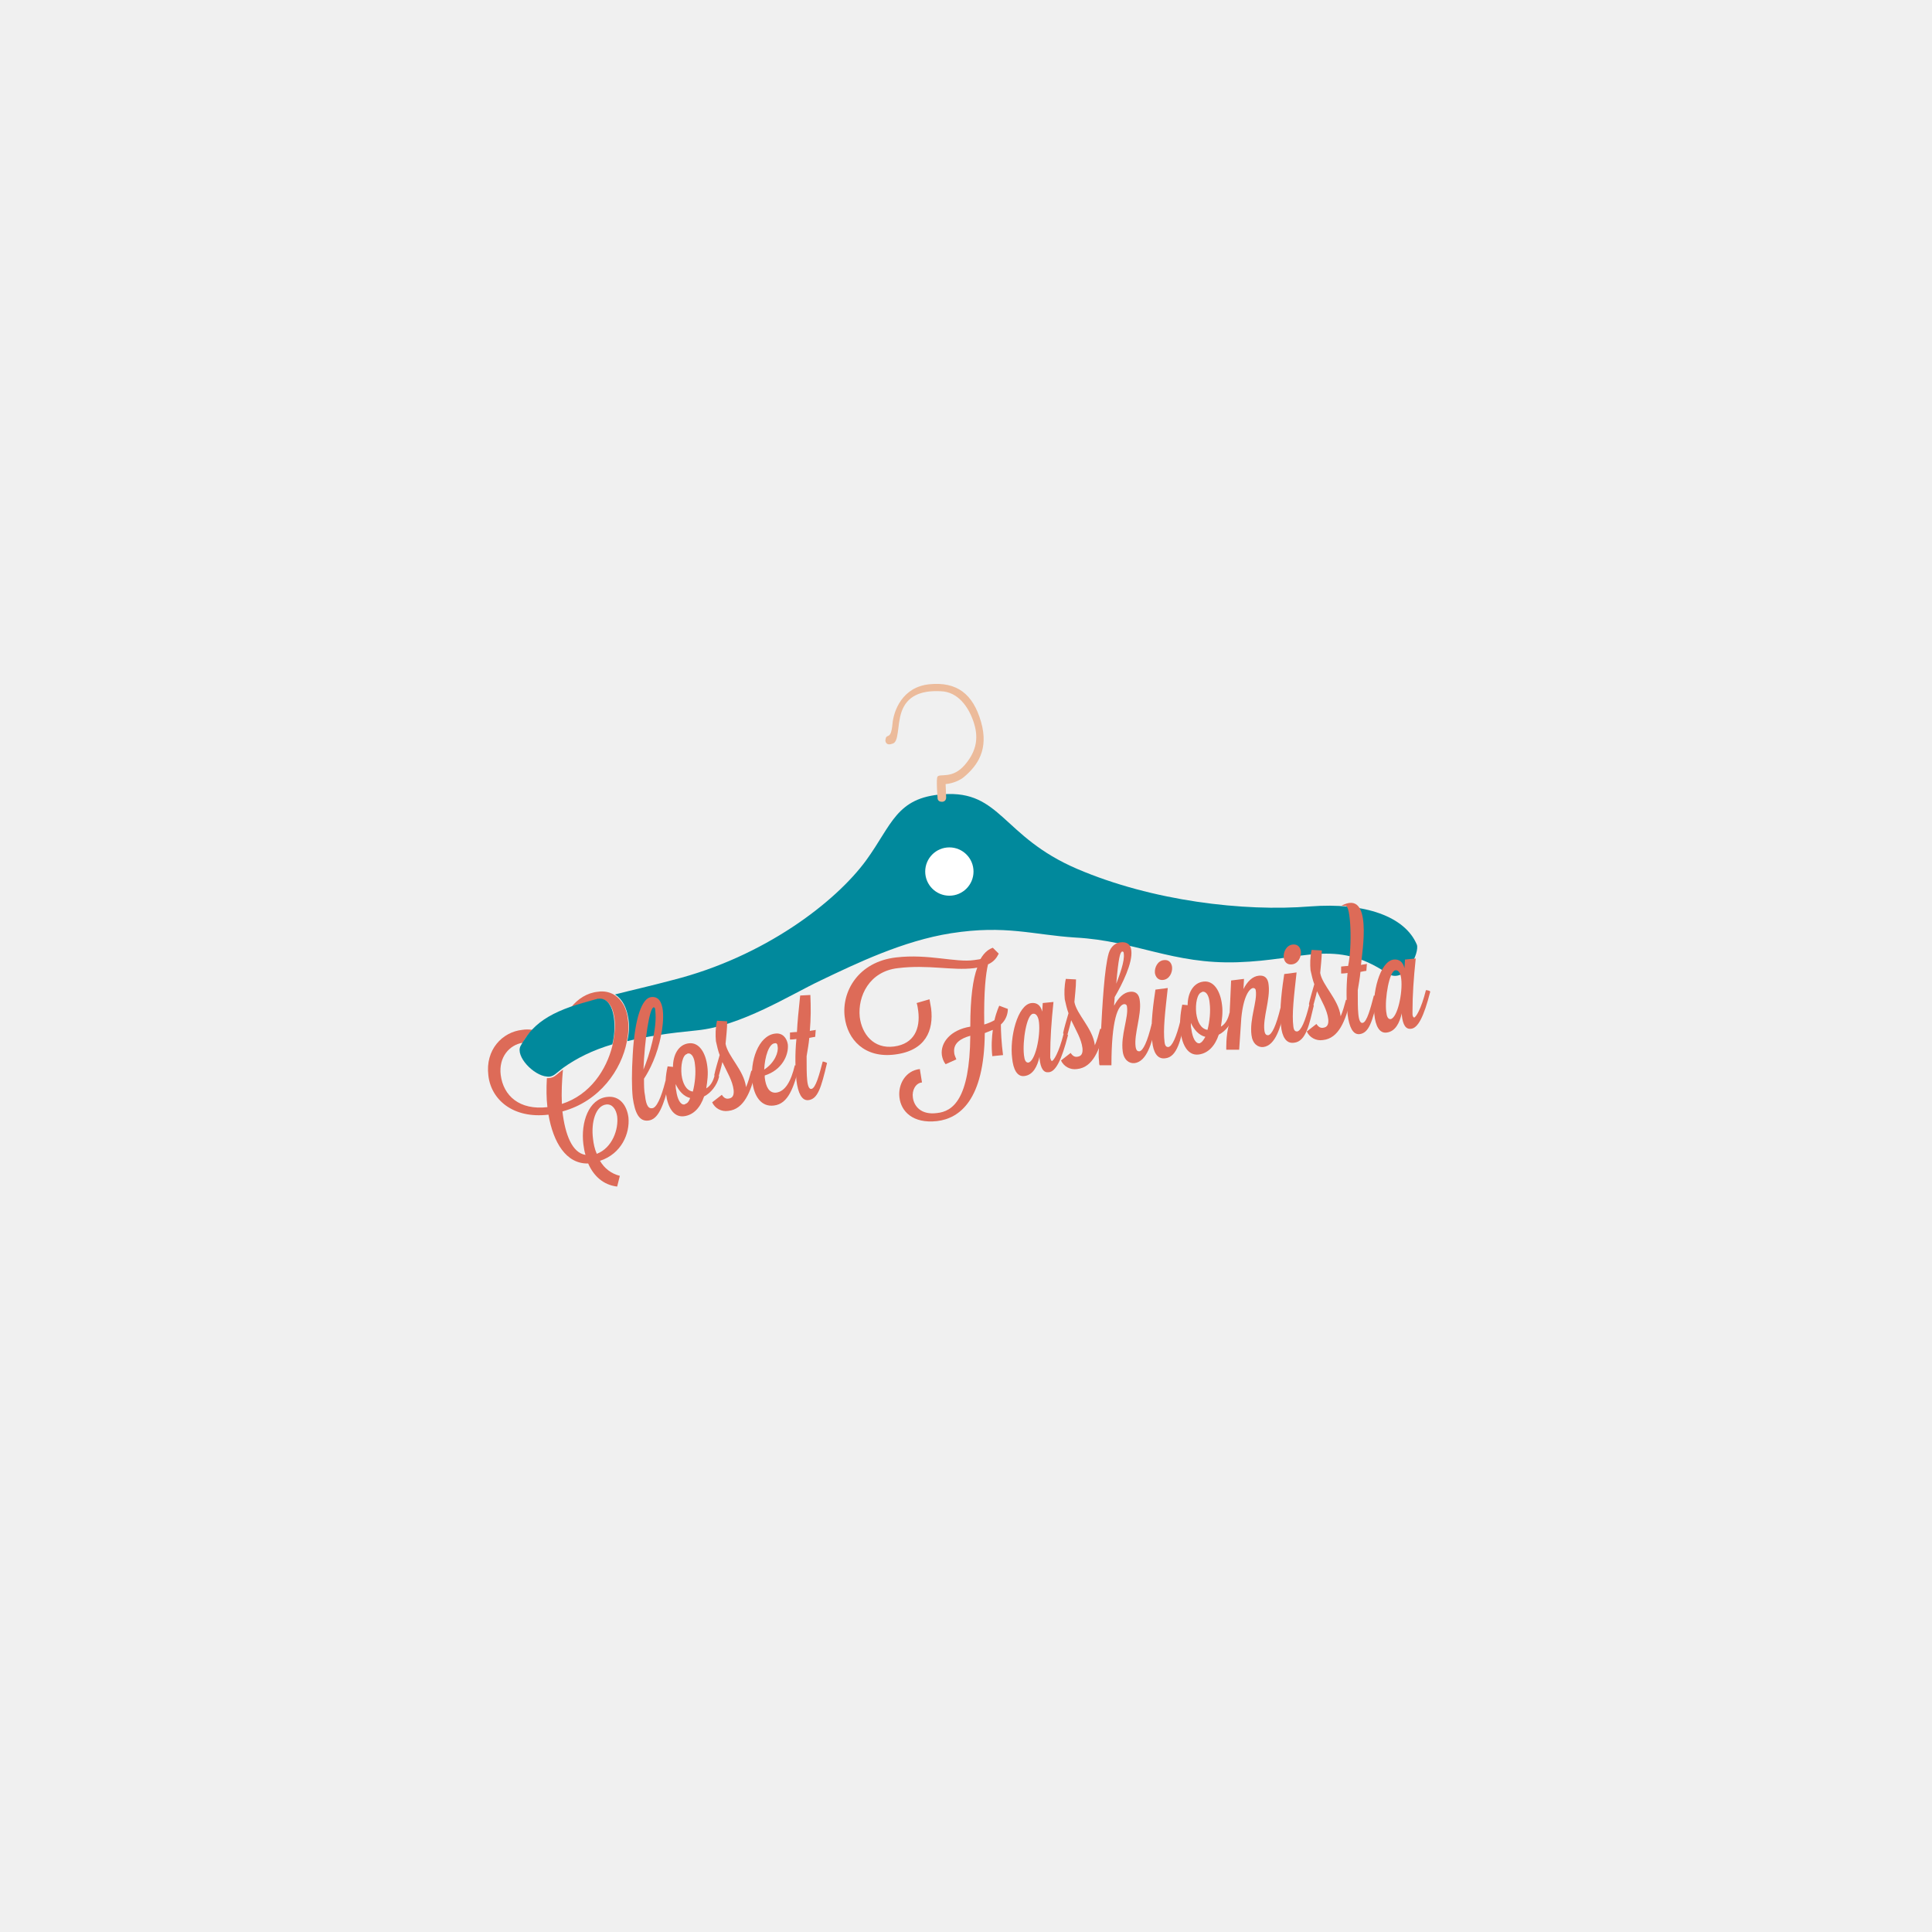
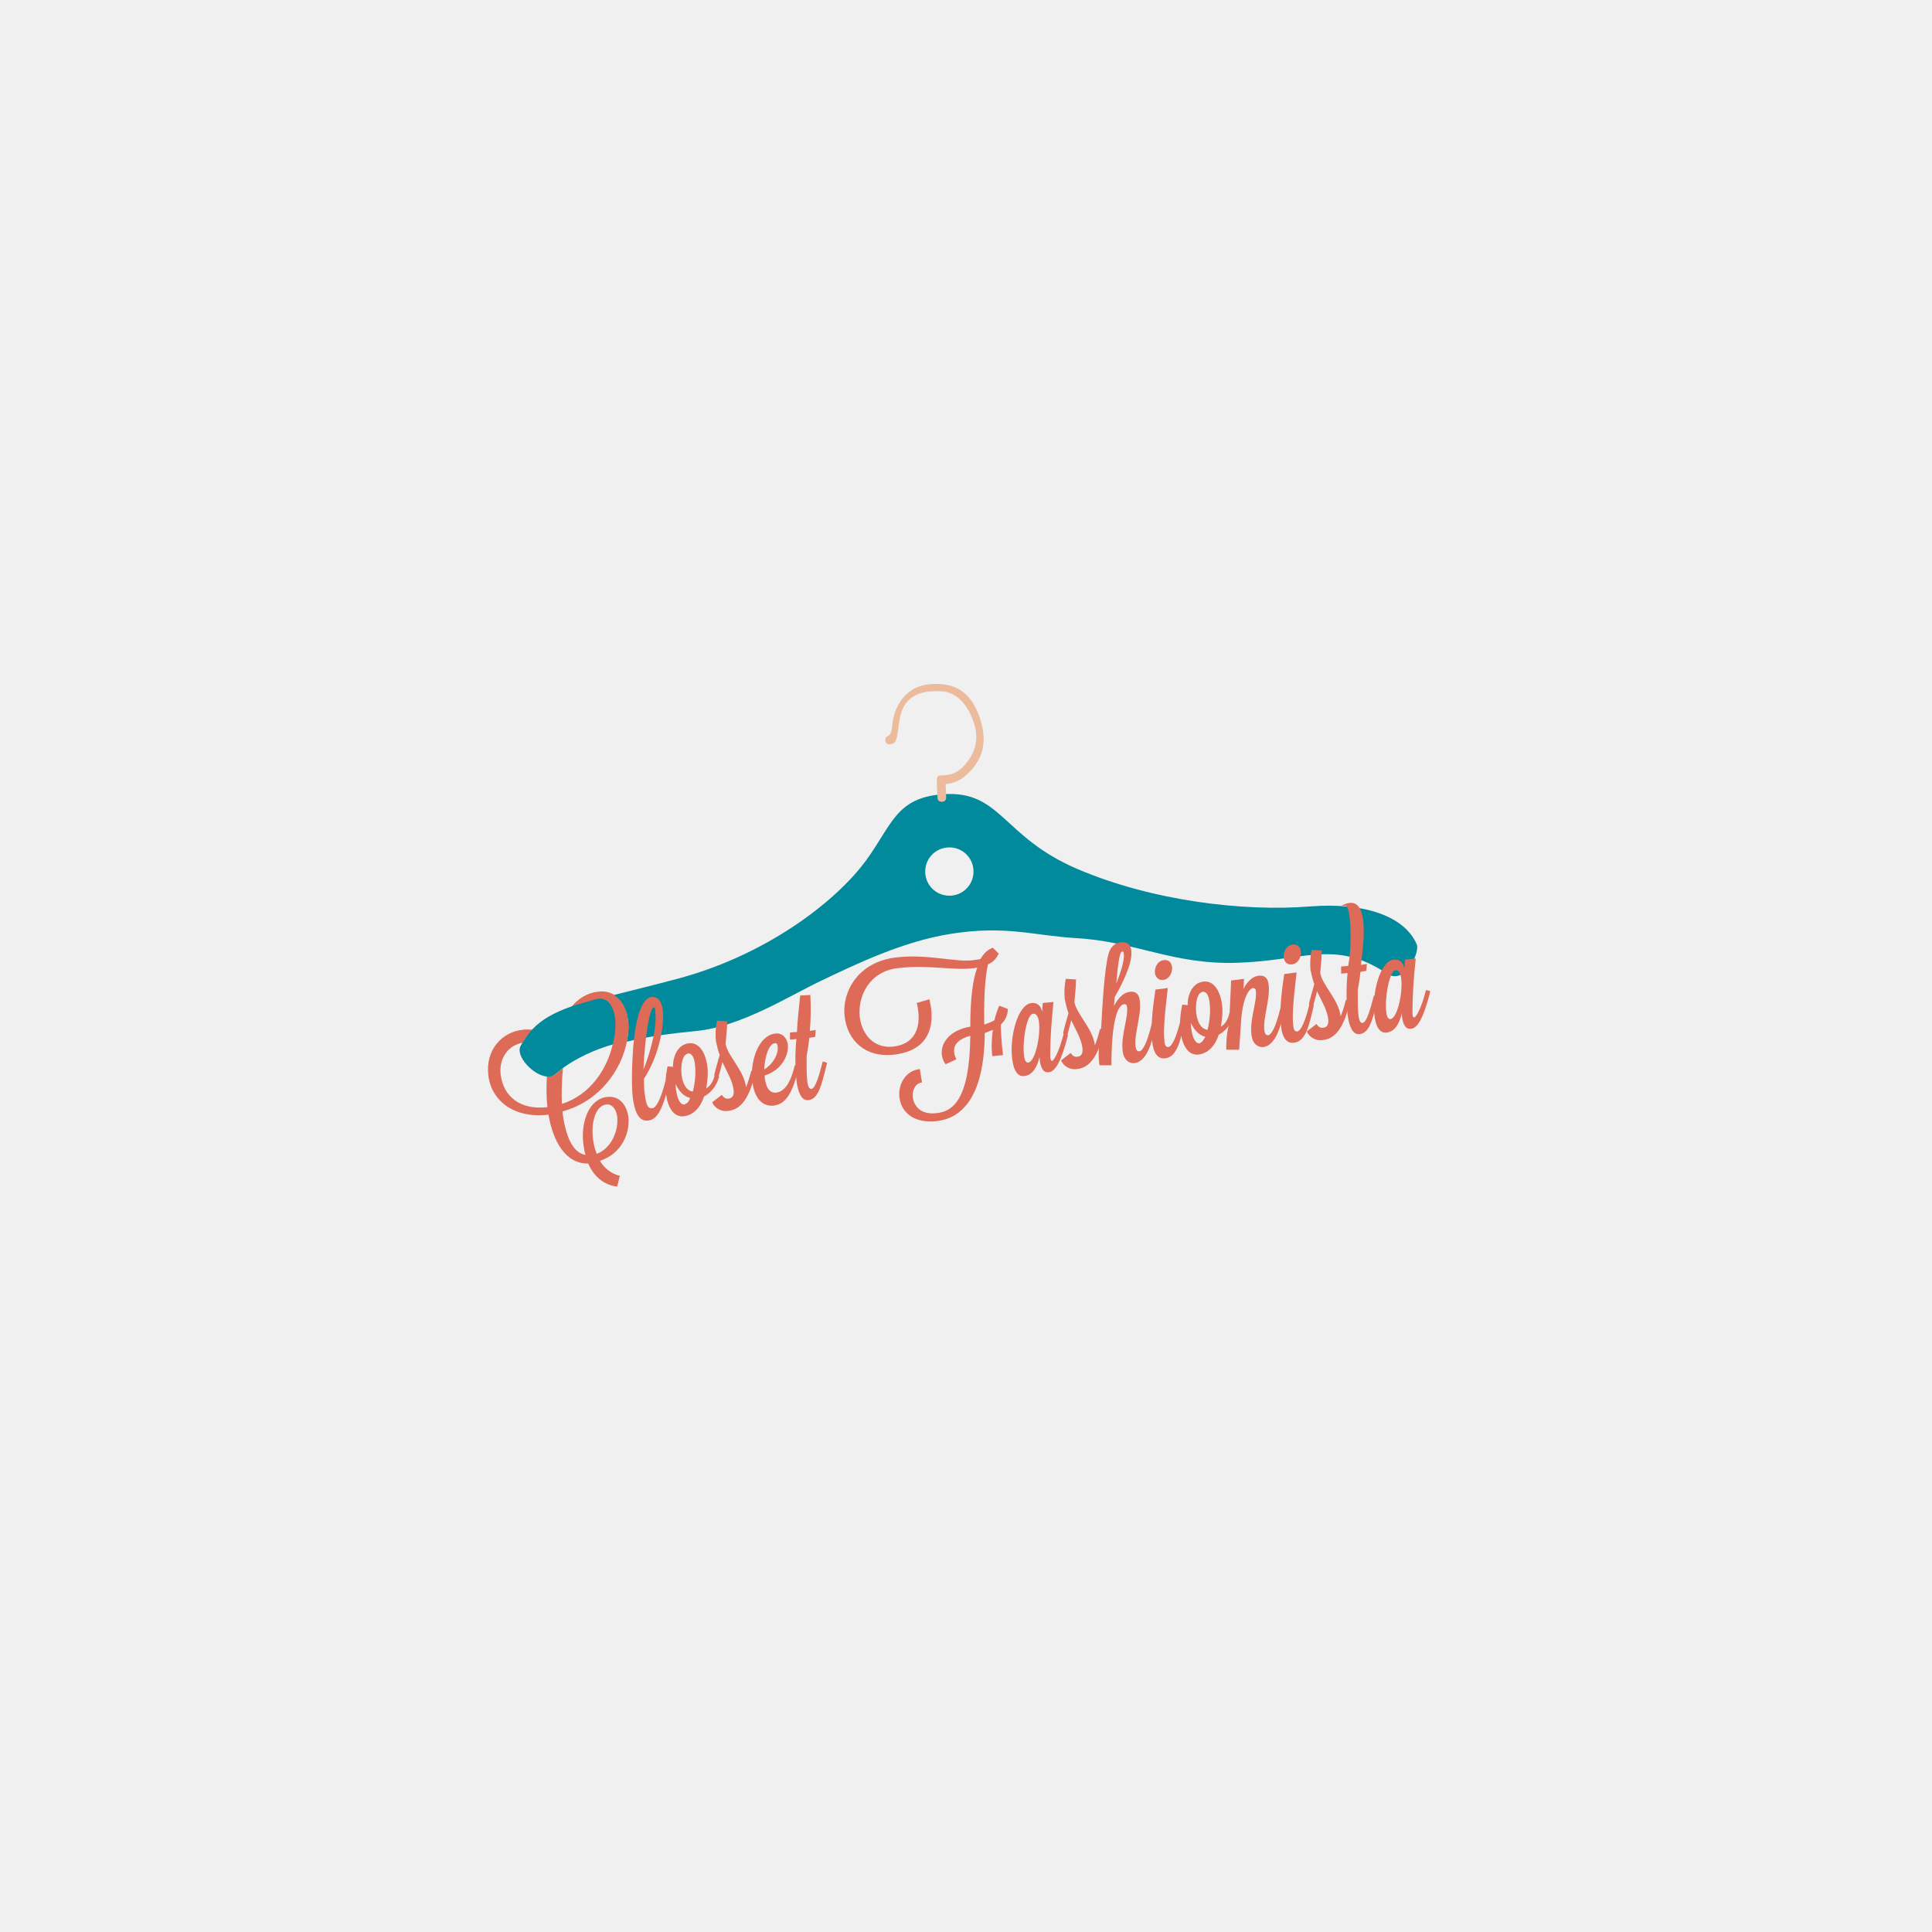
<svg xmlns="http://www.w3.org/2000/svg" version="1.1" id="Layer_1" x="0px" y="0px" viewBox="0 0 360 360" style="enable-background:new 0 0 360 360;" xml:space="preserve">
  <style type="text/css">
	.st0{fill:none;}
- 	.st1{fill:#01899C;}
- 	.st2{fill:#DD6B58;}
- 	.st3{fill:#FFFFFF;}
- 	.st4{fill:#ECBB9B;}
+ 	.st1{fill:#DD6B58;}
+ 	.st2{fill:#01899C;}
+ 	.st3{fill:#ECBB9B;}
</style>
  <g>
    <path class="st0" d="M97,195c0.1-0.3,0.3-0.5,0.4-0.7c-2.5,0.3-4.5,2.7-4.1,6c0.5,3.8,3.5,6.6,8.7,6c-0.2-1.7-0.2-3.6-0.1-5.4   C99.4,200.5,96,196.9,97,195z" />
    <path class="st0" d="M111.1,186.2L111.1,186.2L111.1,186.2z" />
    <path class="st0" d="M104.6,205.6c5.3-1.7,8.3-6.4,9.4-10.8c-3.7,1.1-6.7,2.6-9.2,4.4C104.6,201.3,104.5,203.5,104.6,205.6z" />
    <path class="st0" d="M111.2,215c2.9-1.1,4.1-4.6,3.8-7c-0.2-1.4-0.8-2.4-2-2.2c-2,0.2-2.9,3.3-2.5,6.4   C110.6,213.1,110.8,214.1,111.2,215z" />
-     <path class="st1" d="M264,176c-2.2-5.2-9.6-7.9-19.9-7.1c-12.3,1-29.4-1-43.4-7s-14.2-14.7-25-13.9c-8.7,0.6-9.5,5.7-14.3,12.3   c-5.7,7.8-19,18-36,22.3c-4.1,1.1-7.7,1.9-10.8,2.7c1.4,0.9,2.2,2.5,2.5,4.6c0.2,1.3,0.1,2.7-0.2,4.1c3.6-0.9,7.8-1.5,12.9-2   c8.3-0.8,17.4-6.6,23.1-9.3c6.7-3.2,15.4-7.4,24.3-8.8c10.2-1.6,15.3,0.3,23.2,0.8c11.2,0.6,18.1,5,30.2,4.6   c12.4-0.4,18.2-4.4,27.8,2C261.8,183.7,264.6,177.4,264,176z" />
-     <path class="st2" d="M111.8,216.3c4-1.3,5.6-5.1,5.3-8.1c-0.3-2.3-1.7-4.1-4-3.8c-3.4,0.4-4.9,4.7-4.4,8.8c0.1,0.7,0.2,1.4,0.4,2   c-2.5-0.4-3.8-3.8-4.3-8.1c7-1.9,11-7.8,12-13c0.3-1.5,0.4-2.9,0.2-4.1c-0.2-2.1-1.1-3.7-2.5-4.6c-0.8-0.5-1.9-0.8-3.1-0.6   c-2,0.2-3.7,1.3-5,2.9c1.4-0.5,3-1,4.7-1.4h0.1c0.1,0,0.3-0.1,0.4-0.1c1.6-0.2,2.6,1.3,2.9,3.6c0.2,1.5,0,3.2-0.4,5.1   c-1.1,4.4-4.1,9.1-9.4,10.8c-0.1-2.1,0-4.3,0.2-6.4c-0.5,0.4-1,0.8-1.5,1.2c-0.4,0.3-0.9,0.4-1.5,0.4c-0.1,1.9-0.1,3.7,0.1,5.4   c-5.2,0.6-8.2-2.1-8.7-6c-0.4-3.3,1.6-5.6,4.1-6c0.5-0.9,1.1-1.7,1.8-2.4c-0.6-0.1-1.3-0.1-1.9,0c-3.7,0.4-6.9,3.7-6.3,8.5   c0.5,4.5,4.6,8.1,11.2,7.3c0.9,5.2,3.3,9.2,7.4,9.1c1,2.3,2.8,4,5.4,4.3l0.5-2C113.9,218.7,112.6,217.7,111.8,216.3z M110.5,212.2   c-0.4-3.1,0.5-6.2,2.5-6.4c1.1-0.1,1.8,0.9,2,2.2c0.3,2.4-0.9,5.9-3.8,7C110.8,214.1,110.6,213.1,110.5,212.2z" />
-     <path class="st1" d="M114.4,189.7c-0.3-2.3-1.3-3.8-2.9-3.6c-0.1,0-0.3,0-0.4,0.1H111c-1.7,0.5-3.3,0.9-4.7,1.4   c-3.1,1.1-5.4,2.4-7.1,4.2c-0.7,0.7-1.2,1.5-1.8,2.4c-0.1,0.2-0.3,0.5-0.4,0.7c-1,1.9,2.4,5.5,4.9,5.7c0.6,0.1,1.1-0.1,1.5-0.4   c0.5-0.4,1-0.8,1.5-1.2c2.5-1.8,5.5-3.3,9.2-4.4C114.5,193,114.6,191.2,114.4,189.7z" />
+     <path class="st1" d="M111.8,216.3c4-1.3,5.6-5.1,5.3-8.1c-0.3-2.3-1.7-4.1-4-3.8c-3.4,0.4-4.9,4.7-4.4,8.8c0.1,0.7,0.2,1.4,0.4,2   c-2.5-0.4-3.8-3.8-4.3-8.1c7-1.9,11-7.8,12-13c0.3-1.5,0.4-2.9,0.2-4.1c-0.2-2.1-1.1-3.7-2.5-4.6c-0.8-0.5-1.9-0.8-3.1-0.6   c-2,0.2-3.7,1.3-5,2.9c1.4-0.5,3-1,4.7-1.4h0.1c0.1,0,0.3-0.1,0.4-0.1c1.6-0.2,2.6,1.3,2.9,3.6c0.2,1.5,0,3.2-0.4,5.1   c-1.1,4.4-4.1,9.1-9.4,10.8c-0.1-2.1,0-4.6,0.2-6.7c-0.5,0.4-1,0.8-1.5,1.2c-0.4,0.3-0.9,0.4-1.5,0.4c-0.1,1.9-0.1,4,0.1,5.7   c-5.2,0.6-8.2-2.1-8.7-6c-0.4-3.3,1.6-5.6,4.1-6c0.5-0.9,1.1-1.7,1.8-2.4c-0.6-0.1-1.3-0.1-1.9,0c-3.7,0.4-6.9,3.7-6.3,8.5   c0.5,4.5,4.6,8.1,11.2,7.3c0.9,5.2,3.3,9.2,7.4,9.1c1,2.3,2.8,4,5.4,4.3l0.5-2C113.9,218.7,112.6,217.7,111.8,216.3z M110.5,212.2   c-0.4-3.1,0.5-6.2,2.5-6.4c1.1-0.1,1.8,0.9,2,2.2c0.3,2.4-0.9,5.9-3.8,7C110.8,214.1,110.6,213.1,110.5,212.2z" />
+     <path class="st2" d="M111,186.2c-1.7,0.5-3.3,0.9-4.7,1.4c-3.1,1.1-5.4,2.4-7.1,4.2c-0.7,0.7-1.2,1.5-1.8,2.4   c-0.1,0.2-0.3,0.5-0.4,0.7c-1,1.9,2.4,5.5,4.9,5.7c0.6,0.1,1.1-0.1,1.5-0.4c0.5-0.4,1-0.8,1.5-1.2c2.5-1.8,5.6-3.3,9.3-4.4   c0.4-1.6,0.6-3.4,0.4-4.9c-0.3-2.3-1.4-3.8-3-3.6" />
  </g>
-   <circle class="st3" cx="176.9" cy="162.4" r="4.5" />
-   <path class="st4" d="M165,137.8c0.2-1.3,1,0.3,1.3-2.9c0.2-2.4,1.8-6.9,6.9-7.4c5.1-0.5,8.1,1.8,9.6,7s-0.7,8.2-3.2,10.3  c-1.5,1.2-3.4,1.3-3.4,1.3l0.1,2.4c0,0,0.1,0.9-0.8,0.9s-0.8-0.8-0.8-0.8s-0.3-3.5,0-3.9c0.5-0.6,2.8,0.5,5.1-2.2s2.6-5.3,1.5-8.3  c-0.9-2.5-2.8-5.3-6-5.4c-3.9-0.2-6.3,1-7.3,3.8c-0.9,2.6-0.4,5.8-1.8,6C165.1,139,164.9,138.1,165,137.8z" />
  <g>
-     <path class="st2" d="M124,201.4c0.1,0,0.7,0.1,0.7,0.3l0,0c-1.1,4.6-2.1,6.9-3.9,7.1c-1.7,0.2-2.5-1.4-2.9-4.3c-0.2-2-0.2-4.7,0-8   c0.4-7.1,1.8-10.5,3.4-10.7c1.4-0.2,2,0.9,2.2,2.4c0.2,1.6-0.1,3.7-0.3,4.6c-0.7,3.8-2.2,6.7-3.2,8.2c0,1.2,0,2.3,0.2,3.2   c0.2,1.9,0.7,2.4,1.3,2.3C122.3,206.5,123.2,204.6,124,201.4z M121.8,187.7c-0.8,0.1-1.7,6.3-1.9,11.6c1.1-2.7,2.6-7.6,2.2-11   C122.1,187.9,122,187.7,121.8,187.7z" />
-     <path class="st2" d="M134,200.6c-0.4,1.7-1.6,3.1-2.8,3.7c-0.7,2.1-2,3.5-3.8,3.7c-1.9,0.2-3-1.7-3.3-4.2c-0.2-1.6-0.1-3.3,0.3-5.1   l1,0.1c0-2.2,1-4.2,3-4.4c1.9-0.2,3.1,1.8,3.4,4.3c0.2,1.4,0,2.8-0.2,4.1c0.7-0.4,1.3-1.2,1.6-2.6C133.3,200.3,134,200.4,134,200.6   z M128.6,204.6c-1.2-0.3-2.1-1.3-2.7-2.6c0,0.4,0,0.8,0.1,1.2c0.2,1.6,0.8,2.7,1.5,2.6c0.1,0,0.1,0,0.2-0.1   C128.1,205.6,128.4,205.2,128.6,204.6z M127,200.3c0.2,1.5,0.8,2.9,2.1,3.1c0.4-1.5,0.6-3.5,0.4-5c-0.1-1.3-0.6-2.2-1.3-2.1   c-0.1,0-0.1,0-0.2,0.1C127.2,196.6,126.8,198.5,127,200.3z" />
-     <path class="st2" d="M134.5,204c0.4,0.6,0.8,0.8,1.3,0.7c0.7-0.1,1-0.6,0.9-1.6c-0.2-1.7-1.2-3.3-2.1-5.2c-0.2,1-0.5,1.9-0.7,2.7   c0,0-0.8,0-0.8-0.3l0,0c0.2-1,0.6-2.3,1-3.7c-0.3-0.8-0.5-1.7-0.7-2.6c-0.1-1.1-0.1-2.4,0.2-3.8l1.9,0.1c0,1.5-0.2,2.9-0.3,4.2   c0.4,2.3,3.4,4.9,3.8,8v0.1c0.4-0.9,0.7-2,1-3.1c0.2,0,0.8,0.1,0.8,0.3c-0.9,3.5-2.1,6.9-5.1,7.2c-1.3,0.2-2.5-0.5-3-1.6L134.5,204   z" />
-     <path class="st2" d="M148.1,198.5c0.2,0,0.8,0.1,0.8,0.3c-1,3.8-2,6.9-4.7,7.2c-2.4,0.3-3.7-1.8-4-4.4c-0.5-3.8,1.1-8.6,4.2-9   c1.4-0.2,2.2,0.8,2.4,2c0.2,2-1.1,4.8-4.3,5.8c0,0.1,0,0.3,0,0.4c0.2,1.7,0.8,2.9,2.1,2.8C146.3,203.4,147.4,201.5,148.1,198.5z    M142.4,199.3c2-1.3,2.7-3.3,2.5-4.3c0-0.4-0.2-0.7-0.5-0.6C143.3,194.4,142.5,196.9,142.4,199.3z" />
-     <path class="st2" d="M151,185.4c0.1,2.3,0.1,4.4-0.1,6.7c0.4-0.1,0.8-0.1,1.1-0.2l-0.1,1.3c-0.1,0-0.6,0.1-1.1,0.2   c-0.1,1.1-0.3,2.2-0.5,3.4c0,2,0,3.4,0.1,4.4c0.1,1.2,0.4,1.8,0.8,1.7c0.8-0.1,1.5-2.8,2.1-5.1c0.2,0,0.8,0.2,0.8,0.3   c-1.1,4.6-1.7,6.7-3.5,6.9c-1.2,0.1-1.9-1.3-2.2-3.7c-0.2-2-0.3-4.8,0-7.7c-0.6,0.1-1.1,0.1-1.2,0.1v-1.3c0.2,0,0.7-0.1,1.3-0.1   c0.1-2,0.3-3.9,0.6-6.8L151,185.4z" />
-     <path class="st2" d="M176.2,198.3c-0.4-0.5-0.6-1.1-0.7-1.7c-0.3-2.3,1.6-4.7,5.3-5.3c0-5.4,0.5-8.9,1.3-11l-0.6,0.1   c-4.1,0.5-8.5-0.7-14.2,0c-5.3,0.6-7.5,5.2-7.1,9.1c0.4,3.2,2.6,6,6.4,5.5c3.8-0.5,4.9-3.4,4.5-6.6c-0.1-0.5-0.1-1-0.3-1.5l2.4-0.7   c0.1,0.5,0.2,1.1,0.3,1.7c0.5,4.1-1,7.9-6.8,8.6c-5.6,0.7-8.8-2.8-9.3-7c-0.6-4.7,2.5-10.3,9.6-11.1c6-0.7,11.1,1,14.5,0.5   c0.5-0.1,0.9-0.1,1.2-0.2c0.8-1.4,1.7-1.9,2.3-2.1l1.1,1.1c-0.4,0.8-0.9,1.5-2,2c-0.4,1.7-0.8,4.9-0.7,11.2   c0.7-0.2,1.4-0.5,1.9-0.8c0.4-1.7,0.9-2.7,0.9-2.7l1.6,0.6c0,1-0.4,2.1-1.3,2.9c0,1.3,0.1,3.4,0.4,5.7l-2,0.2   c-0.2-1.8-0.1-3.5,0.1-4.9c-0.5,0.2-1,0.4-1.5,0.6c-0.1,12.5-4.7,15.9-8.9,16.4c-4.5,0.5-6.7-1.8-7-4.4c-0.3-2.4,1.1-5,3.8-5.3   l0.4,2.5c-1.2,0.1-1.9,1.5-1.7,2.8c0.2,1.6,1.5,3.3,4.5,2.9c2.9-0.3,6.1-2.5,6.2-14.4c-1.8,0.5-3.2,1.4-3,3.1   c0,0.4,0.2,0.8,0.4,1.3L176.2,198.3z" />
-     <path class="st2" d="M194.3,186.9l2-0.2c-0.4,3.8-0.6,6.9-0.6,9.7c0,0.3,0,0.5,0,0.7c0.1,0.4,0.2,0.6,0.3,0.6   c0.3,0,1.3-1.5,2.2-5.1c0.2,0,0.8,0.1,0.8,0.3c-1.2,4.7-2.3,6.8-3.6,6.9c-0.9,0.1-1.5-0.6-1.7-2.6c0-0.1,0-0.2,0-0.3   c-0.4,1.8-1.2,3.4-2.8,3.6c-1.4,0.2-2.1-1.3-2.3-3.3c-0.5-3.9,1-10,3.6-10.3c1-0.1,1.7,0.4,2,1.6L194.3,186.9z M190.8,196.6   c0.1,0.9,0.3,1.4,0.8,1.4c1.3-0.2,2.3-4.9,2-7.5c-0.1-1-0.5-1.7-1.1-1.6C191.3,189,190.5,194,190.8,196.6z" />
-     <path class="st2" d="M199.5,196.2c0.4,0.6,0.8,0.8,1.3,0.7c0.7-0.1,1-0.6,0.9-1.6c-0.2-1.7-1.2-3.3-2.1-5.2c-0.2,1-0.5,1.9-0.7,2.7   c0,0-0.8,0-0.8-0.3l0,0c0.2-1,0.6-2.3,1-3.7c-0.3-0.8-0.5-1.7-0.7-2.6c-0.1-1.1-0.1-2.4,0.2-3.8l1.9,0.1c0,1.5-0.2,2.9-0.3,4.2   c0.4,2.3,3.4,4.9,3.8,8v0.1c0.4-0.9,0.7-2,1-3.1c0.2,0,0.8,0.1,0.8,0.3c-0.9,3.5-2.1,6.9-5.1,7.2c-1.3,0.2-2.5-0.5-3-1.6   L199.5,196.2z" />
-     <path class="st2" d="M204.9,198.5c-0.1-0.2-0.1-0.5-0.1-0.7c-0.3-2.2,0.3-4.6,0.3-4.6c0.3-6,0.7-12.9,1.5-15.6   c0.4-1.3,1.3-1.9,2.1-2c1.4-0.2,2,0.5,2.1,1.5c0.3,2.3-1.7,6.3-3.1,8.7c0,0.5-0.1,1-0.1,1.6c0.8-1.5,1.8-2.5,3-2.6   c1-0.1,1.7,0.4,1.8,1.8c0.3,2.6-1.1,6.1-0.8,8.4c0.1,0.8,0.4,0.9,0.7,0.9c0.7-0.1,1.5-1.8,2.3-5.1c0.2,0,0.8,0.1,0.8,0.3   c-0.8,3.3-1.7,6.7-4,7c-1,0.1-2-0.6-2.2-2.2c-0.4-3,1.1-6.3,0.8-8.3c0-0.3-0.2-0.5-0.5-0.5c-1.2,0.1-2.4,3-2.4,11.4L204.9,198.5z    M209.1,177.3c-0.4,0.1-0.7,1.3-1.1,6c0.6-1.6,1.6-4.2,1.4-5.6C209.4,177.4,209.3,177.3,209.1,177.3z" />
-     <path class="st2" d="M217.6,184.1c-0.5,4.5-0.9,7.8-0.6,10.1c0.1,0.8,0.4,0.9,0.7,0.9c0.7-0.1,1.5-1.8,2.3-5.1   c0.1,0,0.8,0.1,0.8,0.3l0,0c-0.8,3.3-1.4,6.7-3.7,6.9c-1.5,0.2-2.2-1.2-2.4-3.1c-0.4-3.1,0.3-7.7,0.6-9.7L217.6,184.1z    M215.2,181.3c-0.1-1,0.5-2.3,1.7-2.4c0.9-0.1,1.4,0.5,1.5,1.3c0.1,1-0.5,2.3-1.7,2.4C215.8,182.7,215.3,182,215.2,181.3z" />
-     <path class="st2" d="M229.9,189.1c-0.4,1.7-1.6,3.1-2.8,3.7c-0.7,2.1-2,3.5-3.8,3.7c-1.9,0.2-3-1.7-3.3-4.2   c-0.2-1.6-0.1-3.3,0.3-5.1l1,0.1c0-2.2,1-4.2,3-4.4c1.9-0.2,3.1,1.8,3.4,4.3c0.2,1.4,0,2.8-0.2,4.1c0.7-0.4,1.3-1.2,1.6-2.6   C229.3,188.8,229.9,189,229.9,189.1z M224.6,193.2c-1.2-0.3-2.1-1.3-2.7-2.6c0,0.4,0,0.8,0.1,1.2c0.2,1.6,0.8,2.7,1.5,2.6   c0.1,0,0.1,0,0.2-0.1C224,194.2,224.3,193.7,224.6,193.2z M222.9,188.8c0.2,1.5,0.8,2.9,2.1,3.1c0.4-1.5,0.6-3.5,0.4-5   c-0.1-1.3-0.6-2.2-1.3-2.1c-0.1,0-0.1,0-0.2,0.1C223.1,185.1,222.7,187,222.9,188.8z" />
-     <path class="st2" d="M228.5,195.6c0,0-0.1-2.6,0.5-4.7c0.2-3.2,0.3-6.1,0.4-8.2l2.4-0.3l-0.1,1.9c0.7-1.4,1.7-2.4,2.9-2.5   c1-0.1,1.7,0.4,1.8,1.8c0.3,2.6-1.1,6.1-0.8,8.4c0.1,0.8,0.4,0.9,0.7,0.9c0.7-0.1,1.5-1.8,2.3-5.1c0.2,0,0.8,0.1,0.8,0.3   c-0.8,3.3-1.7,6.7-4,7c-1,0.1-2-0.6-2.2-2.2c-0.4-3,1.1-6.3,0.8-8.3c0-0.3-0.2-0.5-0.5-0.5c-0.7,0.1-1.8,1.5-2.2,5.6l-0.4,5.9   L228.5,195.6z" />
-     <path class="st2" d="M241.6,181.2c-0.5,4.5-0.9,7.8-0.6,10.1c0.1,0.8,0.4,0.9,0.7,0.9c0.7-0.1,1.5-1.8,2.3-5.1   c0.1,0,0.8,0.1,0.8,0.3l0,0c-0.8,3.3-1.4,6.7-3.7,6.9c-1.5,0.2-2.2-1.2-2.4-3.1c-0.4-3.1,0.3-7.7,0.6-9.7L241.6,181.2z    M239.2,178.4c-0.1-1,0.5-2.3,1.7-2.4c0.9-0.1,1.4,0.5,1.5,1.3c0.1,1-0.5,2.3-1.7,2.4C239.8,179.8,239.3,179.2,239.2,178.4z" />
-     <path class="st2" d="M245.3,190.8c0.4,0.6,0.8,0.8,1.3,0.7c0.7-0.1,1-0.6,0.9-1.6c-0.2-1.7-1.2-3.3-2.1-5.2c-0.2,1-0.5,1.9-0.7,2.7   c0,0-0.8,0-0.8-0.3l0,0c0.2-1,0.6-2.3,1-3.7c-0.3-0.8-0.5-1.7-0.7-2.6c-0.1-1.1-0.1-2.4,0.2-3.8l1.9,0.1c0,1.5-0.2,2.9-0.3,4.2   c0.4,2.3,3.4,4.9,3.8,8v0.1c0.4-0.9,0.7-2,1-3.1c0.2,0,0.8,0.1,0.8,0.3c-0.9,3.5-2.1,6.9-5.1,7.2c-1.3,0.2-2.5-0.5-3-1.6   L245.3,190.8z" />
-     <path class="st2" d="M249.9,168.8c6-3.3,3.9,8.7,3.7,11c0.4-0.1,0.8-0.1,1.1-0.2l-0.1,1.3c-0.1,0-0.6,0.1-1.1,0.2   c-0.1,1.1-0.3,2.2-0.5,3.4c0,2,0,3.4,0.1,4.4c0.1,1.2,0.4,1.8,0.8,1.7c0.8-0.1,1.5-2.8,2.1-5.1c0.2,0,0.8,0.2,0.8,0.3   c-1.1,4.6-1.7,6.7-3.5,6.9c-1.2,0.1-1.9-1.3-2.2-3.7c-0.2-2-0.3-4.8,0-7.7c-0.6,0.1-1.1,0.1-1.2,0.1v-1.3c0.2,0,0.7-0.1,1.3-0.1   c0.8-3.7,0.5-11.5-0.5-11.2L249.9,168.8z" />
-     <path class="st2" d="M261.8,178.8l2-0.2c-0.4,3.8-0.6,6.9-0.6,9.7c0,0.3,0,0.5,0,0.7c0,0.4,0.2,0.6,0.3,0.6c0.3,0,1.3-1.5,2.2-5.1   c0.2,0,0.8,0.1,0.8,0.3c-1.2,4.7-2.3,6.8-3.6,6.9c-0.9,0.1-1.5-0.6-1.7-2.6c0-0.1,0-0.2,0-0.3c-0.4,1.8-1.2,3.4-2.8,3.6   c-1.4,0.2-2.1-1.3-2.3-3.3c-0.5-3.9,1-10,3.6-10.3c1-0.1,1.7,0.4,2,1.6L261.8,178.8z M258.3,188.5c0.1,0.9,0.3,1.4,0.8,1.4   c1.3-0.2,2.3-4.9,2-7.5c-0.1-1-0.5-1.7-1.1-1.6C258.9,180.9,258,186,258.3,188.5z" />
+     <path class="st2" d="M264,176c-2.2-5.2-9.6-7.9-19.9-7.1c-12.3,1-29.4-1-43.4-7s-14.2-14.7-25-13.9c-8.7,0.6-9.5,5.7-14.3,12.3   c-5.7,7.8-19,18-36,22.3c-4.1,1.1-7.9,2-11,2.8c1.4,0.9,2.3,2.4,2.6,4.5c0.2,1.3,0.1,2.8-0.2,4.2c3.6-0.9,7.9-1.5,13-2   c8.3-0.8,17.4-6.6,23.1-9.3c6.7-3.2,15.4-7.4,24.3-8.8c10.2-1.6,15.3,0.3,23.2,0.8c11.2,0.6,18.1,5,30.2,4.6   c12.4-0.4,18.2-4.4,27.8,2C261.8,183.7,264.6,177.4,264,176z M176.9,166.9c-2.5,0-4.5-2-4.5-4.5c0-2.5,2-4.5,4.5-4.5   c2.5,0,4.5,2,4.5,4.5C181.4,164.9,179.4,166.9,176.9,166.9z" />
+   </g>
+   <path class="st3" d="M165,137.8c0.2-1.3,1,0.3,1.3-2.9c0.2-2.4,1.8-6.9,6.9-7.4c5.1-0.5,8.1,1.8,9.6,7s-0.7,8.2-3.2,10.3  c-1.5,1.2-3.4,1.3-3.4,1.3l0.1,2.4c0,0,0.1,0.9-0.8,0.9s-0.8-0.8-0.8-0.8s-0.3-3.5,0-3.9c0.5-0.6,2.8,0.5,5.1-2.2s2.6-5.3,1.5-8.3  c-0.9-2.5-2.8-5.3-6-5.4c-3.9-0.2-6.3,1-7.3,3.8c-0.9,2.6-0.4,5.8-1.8,6C165.1,139,164.9,138.1,165,137.8z" />
+   <g>
+     <path class="st1" d="M124,201.4c0.1,0,0.7,0.1,0.7,0.3l0,0c-1.1,4.6-2.1,6.9-3.9,7.1c-1.7,0.2-2.5-1.4-2.9-4.3c-0.2-2-0.2-4.7,0-8   c0.4-7.1,1.8-10.5,3.4-10.7c1.4-0.2,2,0.9,2.2,2.4c0.2,1.6-0.1,3.7-0.3,4.6c-0.7,3.8-2.2,6.7-3.2,8.2c0,1.2,0,2.3,0.2,3.2   c0.2,1.9,0.7,2.4,1.3,2.3C122.3,206.5,123.2,204.6,124,201.4z M121.8,187.7c-0.8,0.1-1.7,6.3-1.9,11.6c1.1-2.7,2.6-7.6,2.2-11   C122.1,187.9,122,187.7,121.8,187.7z" />
+     <path class="st1" d="M134,200.6c-0.4,1.7-1.6,3.1-2.8,3.7c-0.7,2.1-2,3.5-3.8,3.7c-1.9,0.2-3-1.7-3.3-4.2c-0.2-1.6-0.1-3.3,0.3-5.1   l1,0.1c0-2.2,1-4.2,3-4.4c1.9-0.2,3.1,1.8,3.4,4.3c0.2,1.4,0,2.8-0.2,4.1c0.7-0.4,1.3-1.2,1.6-2.6C133.3,200.3,134,200.4,134,200.6   z M128.6,204.6c-1.2-0.3-2.1-1.3-2.7-2.6c0,0.4,0,0.8,0.1,1.2c0.2,1.6,0.8,2.7,1.5,2.6c0.1,0,0.1,0,0.2-0.1   C128.1,205.6,128.4,205.2,128.6,204.6z M127,200.3c0.2,1.5,0.8,2.9,2.1,3.1c0.4-1.5,0.6-3.5,0.4-5c-0.1-1.3-0.6-2.2-1.3-2.1   c-0.1,0-0.1,0-0.2,0.1C127.2,196.6,126.8,198.5,127,200.3z" />
+     <path class="st1" d="M134.5,204c0.4,0.6,0.8,0.8,1.3,0.7c0.7-0.1,1-0.6,0.9-1.6c-0.2-1.7-1.2-3.3-2.1-5.2c-0.2,1-0.5,1.9-0.7,2.7   c0,0-0.8,0-0.8-0.3l0,0c0.2-1,0.6-2.3,1-3.7c-0.3-0.8-0.5-1.7-0.7-2.6c-0.1-1.1-0.1-2.4,0.2-3.8l1.9,0.1c0,1.5-0.2,2.9-0.3,4.2   c0.4,2.3,3.4,4.9,3.8,8v0.1c0.4-0.9,0.7-2,1-3.1c0.2,0,0.8,0.1,0.8,0.3c-0.9,3.5-2.1,6.9-5.1,7.2c-1.3,0.2-2.5-0.5-3-1.6L134.5,204   z" />
+     <path class="st1" d="M148.1,198.5c0.2,0,0.8,0.1,0.8,0.3c-1,3.8-2,6.9-4.7,7.2c-2.4,0.3-3.7-1.8-4-4.4c-0.5-3.8,1.1-8.6,4.2-9   c1.4-0.2,2.2,0.8,2.4,2c0.2,2-1.1,4.8-4.3,5.8c0,0.1,0,0.3,0,0.4c0.2,1.7,0.8,2.9,2.1,2.8C146.3,203.4,147.4,201.5,148.1,198.5z    M142.4,199.3c2-1.3,2.7-3.3,2.5-4.3c0-0.4-0.2-0.7-0.5-0.6C143.3,194.4,142.5,196.9,142.4,199.3z" />
+     <path class="st1" d="M151,185.4c0.1,2.3,0.1,4.4-0.1,6.7c0.4-0.1,0.8-0.1,1.1-0.2l-0.1,1.3c-0.1,0-0.6,0.1-1.1,0.2   c-0.1,1.1-0.3,2.2-0.5,3.4c0,2,0,3.4,0.1,4.4c0.1,1.2,0.4,1.8,0.8,1.7c0.8-0.1,1.5-2.8,2.1-5.1c0.2,0,0.8,0.2,0.8,0.3   c-1.1,4.6-1.7,6.7-3.5,6.9c-1.2,0.1-1.9-1.3-2.2-3.7c-0.2-2-0.3-4.8,0-7.7c-0.6,0.1-1.1,0.1-1.2,0.1v-1.3c0.2,0,0.7-0.1,1.3-0.1   c0.1-2,0.3-3.9,0.6-6.8L151,185.4z" />
+     <path class="st1" d="M176.2,198.3c-0.4-0.5-0.6-1.1-0.7-1.7c-0.3-2.3,1.6-4.7,5.3-5.3c0-5.4,0.5-8.9,1.3-11l-0.6,0.1   c-4.1,0.5-8.5-0.7-14.2,0c-5.3,0.6-7.5,5.2-7.1,9.1c0.4,3.2,2.6,6,6.4,5.5c3.8-0.5,4.9-3.4,4.5-6.6c-0.1-0.5-0.1-1-0.3-1.5l2.4-0.7   c0.1,0.5,0.2,1.1,0.3,1.7c0.5,4.1-1,7.9-6.8,8.6c-5.6,0.7-8.8-2.8-9.3-7c-0.6-4.7,2.5-10.3,9.6-11.1c6-0.7,11.1,1,14.5,0.5   c0.5-0.1,0.9-0.1,1.2-0.2c0.8-1.4,1.7-1.9,2.3-2.1l1.1,1.1c-0.4,0.8-0.9,1.5-2,2c-0.4,1.7-0.8,4.9-0.7,11.2   c0.7-0.2,1.4-0.5,1.9-0.8c0.4-1.7,0.9-2.7,0.9-2.7l1.6,0.6c0,1-0.4,2.1-1.3,2.9c0,1.3,0.1,3.4,0.4,5.7l-2,0.2   c-0.2-1.8-0.1-3.5,0.1-4.9c-0.5,0.2-1,0.4-1.5,0.6c-0.1,12.5-4.7,15.9-8.9,16.4c-4.5,0.5-6.7-1.8-7-4.4c-0.3-2.4,1.1-5,3.8-5.3   l0.4,2.5c-1.2,0.1-1.9,1.5-1.7,2.8c0.2,1.6,1.5,3.3,4.5,2.9c2.9-0.3,6.1-2.5,6.2-14.4c-1.8,0.5-3.2,1.4-3,3.1   c0,0.4,0.2,0.8,0.4,1.3L176.2,198.3z" />
+     <path class="st1" d="M194.3,186.9l2-0.2c-0.4,3.8-0.6,6.9-0.6,9.7c0,0.3,0,0.5,0,0.7c0.1,0.4,0.2,0.6,0.3,0.6   c0.3,0,1.3-1.5,2.2-5.1c0.2,0,0.8,0.1,0.8,0.3c-1.2,4.7-2.3,6.8-3.6,6.9c-0.9,0.1-1.5-0.6-1.7-2.6c0-0.1,0-0.2,0-0.3   c-0.4,1.8-1.2,3.4-2.8,3.6c-1.4,0.2-2.1-1.3-2.3-3.3c-0.5-3.9,1-10,3.6-10.3c1-0.1,1.7,0.4,2,1.6L194.3,186.9z M190.8,196.6   c0.1,0.9,0.3,1.4,0.8,1.4c1.3-0.2,2.3-4.9,2-7.5c-0.1-1-0.5-1.7-1.1-1.6C191.3,189,190.5,194,190.8,196.6z" />
+     <path class="st1" d="M199.5,196.2c0.4,0.6,0.8,0.8,1.3,0.7c0.7-0.1,1-0.6,0.9-1.6c-0.2-1.7-1.2-3.3-2.1-5.2c-0.2,1-0.5,1.9-0.7,2.7   c0,0-0.8,0-0.8-0.3l0,0c0.2-1,0.6-2.3,1-3.7c-0.3-0.8-0.5-1.7-0.7-2.6c-0.1-1.1-0.1-2.4,0.2-3.8l1.9,0.1c0,1.5-0.2,2.9-0.3,4.2   c0.4,2.3,3.4,4.9,3.8,8v0.1c0.4-0.9,0.7-2,1-3.1c0.2,0,0.8,0.1,0.8,0.3c-0.9,3.5-2.1,6.9-5.1,7.2c-1.3,0.2-2.5-0.5-3-1.6   L199.5,196.2z" />
+     <path class="st1" d="M204.9,198.5c-0.1-0.2-0.1-0.5-0.1-0.7c-0.3-2.2,0.3-4.6,0.3-4.6c0.3-6,0.7-12.9,1.5-15.6   c0.4-1.3,1.3-1.9,2.1-2c1.4-0.2,2,0.5,2.1,1.5c0.3,2.3-1.7,6.3-3.1,8.7c0,0.5-0.1,1-0.1,1.6c0.8-1.5,1.8-2.5,3-2.6   c1-0.1,1.7,0.4,1.8,1.8c0.3,2.6-1.1,6.1-0.8,8.4c0.1,0.8,0.4,0.9,0.7,0.9c0.7-0.1,1.5-1.8,2.3-5.1c0.2,0,0.8,0.1,0.8,0.3   c-0.8,3.3-1.7,6.7-4,7c-1,0.1-2-0.6-2.2-2.2c-0.4-3,1.1-6.3,0.8-8.3c0-0.3-0.2-0.5-0.5-0.5c-1.2,0.1-2.4,3-2.4,11.4L204.9,198.5z    M209.1,177.3c-0.4,0.1-0.7,1.3-1.1,6c0.6-1.6,1.6-4.2,1.4-5.6C209.4,177.4,209.3,177.3,209.1,177.3z" />
+     <path class="st1" d="M217.6,184.1c-0.5,4.5-0.9,7.8-0.6,10.1c0.1,0.8,0.4,0.9,0.7,0.9c0.7-0.1,1.5-1.8,2.3-5.1   c0.1,0,0.8,0.1,0.8,0.3l0,0c-0.8,3.3-1.4,6.7-3.7,6.9c-1.5,0.2-2.2-1.2-2.4-3.1c-0.4-3.1,0.3-7.7,0.6-9.7L217.6,184.1z    M215.2,181.3c-0.1-1,0.5-2.3,1.7-2.4c0.9-0.1,1.4,0.5,1.5,1.3c0.1,1-0.5,2.3-1.7,2.4C215.8,182.7,215.3,182,215.2,181.3z" />
+     <path class="st1" d="M229.9,189.1c-0.4,1.7-1.6,3.1-2.8,3.7c-0.7,2.1-2,3.5-3.8,3.7c-1.9,0.2-3-1.7-3.3-4.2   c-0.2-1.6-0.1-3.3,0.3-5.1l1,0.1c0-2.2,1-4.2,3-4.4c1.9-0.2,3.1,1.8,3.4,4.3c0.2,1.4,0,2.8-0.2,4.1c0.7-0.4,1.3-1.2,1.6-2.6   C229.3,188.8,229.9,189,229.9,189.1z M224.6,193.2c-1.2-0.3-2.1-1.3-2.7-2.6c0,0.4,0,0.8,0.1,1.2c0.2,1.6,0.8,2.7,1.5,2.6   c0.1,0,0.1,0,0.2-0.1C224,194.2,224.3,193.7,224.6,193.2z M222.9,188.8c0.2,1.5,0.8,2.9,2.1,3.1c0.4-1.5,0.6-3.5,0.4-5   c-0.1-1.3-0.6-2.2-1.3-2.1c-0.1,0-0.1,0-0.2,0.1C223.1,185.1,222.7,187,222.9,188.8z" />
+     <path class="st1" d="M228.5,195.6c0,0-0.1-2.6,0.5-4.7c0.2-3.2,0.3-6.1,0.4-8.2l2.4-0.3l-0.1,1.9c0.7-1.4,1.7-2.4,2.9-2.5   c1-0.1,1.7,0.4,1.8,1.8c0.3,2.6-1.1,6.1-0.8,8.4c0.1,0.8,0.4,0.9,0.7,0.9c0.7-0.1,1.5-1.8,2.3-5.1c0.2,0,0.8,0.1,0.8,0.3   c-0.8,3.3-1.7,6.7-4,7c-1,0.1-2-0.6-2.2-2.2c-0.4-3,1.1-6.3,0.8-8.3c0-0.3-0.2-0.5-0.5-0.5c-0.7,0.1-1.8,1.5-2.2,5.6l-0.4,5.9   L228.5,195.6z" />
+     <path class="st1" d="M241.6,181.2c-0.5,4.5-0.9,7.8-0.6,10.1c0.1,0.8,0.4,0.9,0.7,0.9c0.7-0.1,1.5-1.8,2.3-5.1   c0.1,0,0.8,0.1,0.8,0.3l0,0c-0.8,3.3-1.4,6.7-3.7,6.9c-1.5,0.2-2.2-1.2-2.4-3.1c-0.4-3.1,0.3-7.7,0.6-9.7L241.6,181.2z    M239.2,178.4c-0.1-1,0.5-2.3,1.7-2.4c0.9-0.1,1.4,0.5,1.5,1.3c0.1,1-0.5,2.3-1.7,2.4C239.8,179.8,239.3,179.2,239.2,178.4z" />
+     <path class="st1" d="M245.3,190.8c0.4,0.6,0.8,0.8,1.3,0.7c0.7-0.1,1-0.6,0.9-1.6c-0.2-1.7-1.2-3.3-2.1-5.2c-0.2,1-0.5,1.9-0.7,2.7   c0,0-0.8,0-0.8-0.3l0,0c0.2-1,0.6-2.3,1-3.7c-0.3-0.8-0.5-1.7-0.7-2.6c-0.1-1.1-0.1-2.4,0.2-3.8l1.9,0.1c0,1.5-0.2,2.9-0.3,4.2   c0.4,2.3,3.4,4.9,3.8,8v0.1c0.4-0.9,0.7-2,1-3.1c0.2,0,0.8,0.1,0.8,0.3c-0.9,3.5-2.1,6.9-5.1,7.2c-1.3,0.2-2.5-0.5-3-1.6   L245.3,190.8z" />
+     <path class="st1" d="M249.9,168.8c6-3.3,3.9,8.7,3.7,11c0.4-0.1,0.8-0.1,1.1-0.2l-0.1,1.3c-0.1,0-0.6,0.1-1.1,0.2   c-0.1,1.1-0.3,2.2-0.5,3.4c0,2,0,3.4,0.1,4.4c0.1,1.2,0.4,1.8,0.8,1.7c0.8-0.1,1.5-2.8,2.1-5.1c0.2,0,0.8,0.2,0.8,0.3   c-1.1,4.6-1.7,6.7-3.5,6.9c-1.2,0.1-1.9-1.3-2.2-3.7c-0.2-2-0.3-4.8,0-7.7c-0.6,0.1-1.1,0.1-1.2,0.1v-1.3c0.2,0,0.7-0.1,1.3-0.1   c0.8-3.7,0.5-11.5-0.5-11.2L249.9,168.8z" />
+     <path class="st1" d="M261.8,178.8l2-0.2c-0.4,3.8-0.6,6.9-0.6,9.7c0,0.3,0,0.5,0,0.7c0,0.4,0.2,0.6,0.3,0.6c0.3,0,1.3-1.5,2.2-5.1   c0.2,0,0.8,0.1,0.8,0.3c-1.2,4.7-2.3,6.8-3.6,6.9c-0.9,0.1-1.5-0.6-1.7-2.6c0-0.1,0-0.2,0-0.3c-0.4,1.8-1.2,3.4-2.8,3.6   c-1.4,0.2-2.1-1.3-2.3-3.3c-0.5-3.9,1-10,3.6-10.3c1-0.1,1.7,0.4,2,1.6L261.8,178.8z M258.3,188.5c0.1,0.9,0.3,1.4,0.8,1.4   c1.3-0.2,2.3-4.9,2-7.5c-0.1-1-0.5-1.7-1.1-1.6C258.9,180.9,258,186,258.3,188.5z" />
  </g>
</svg>
